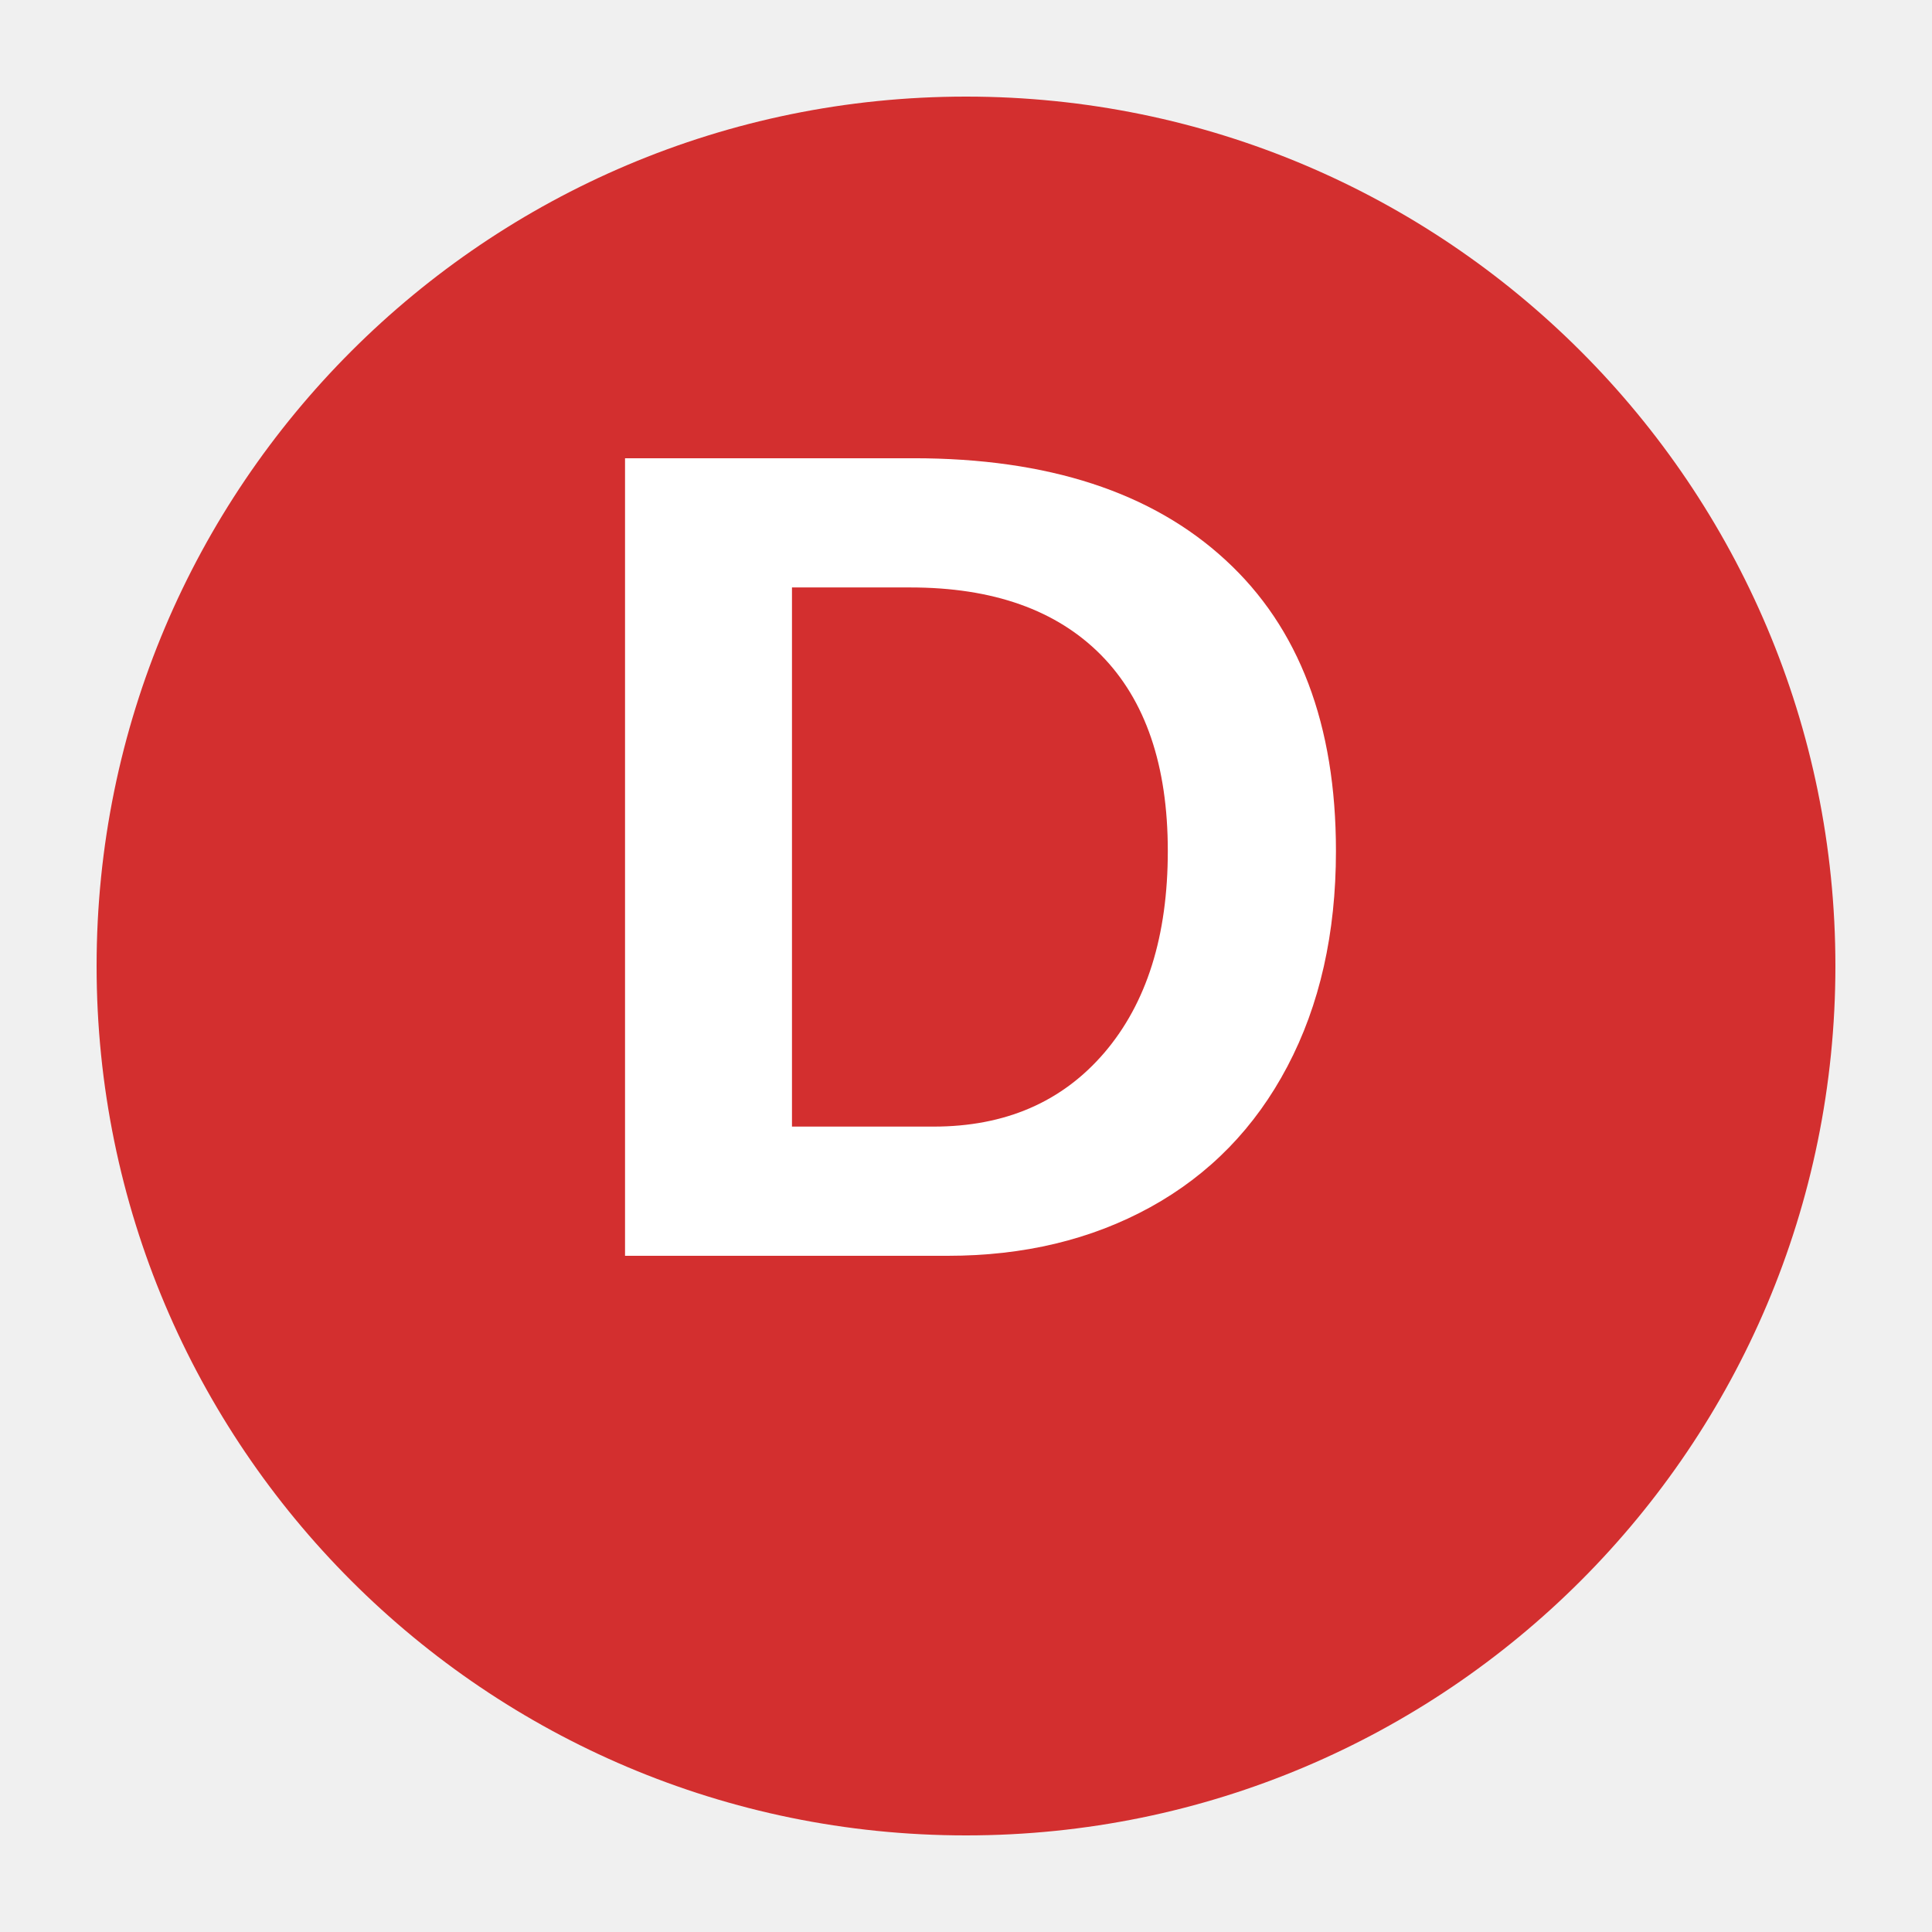
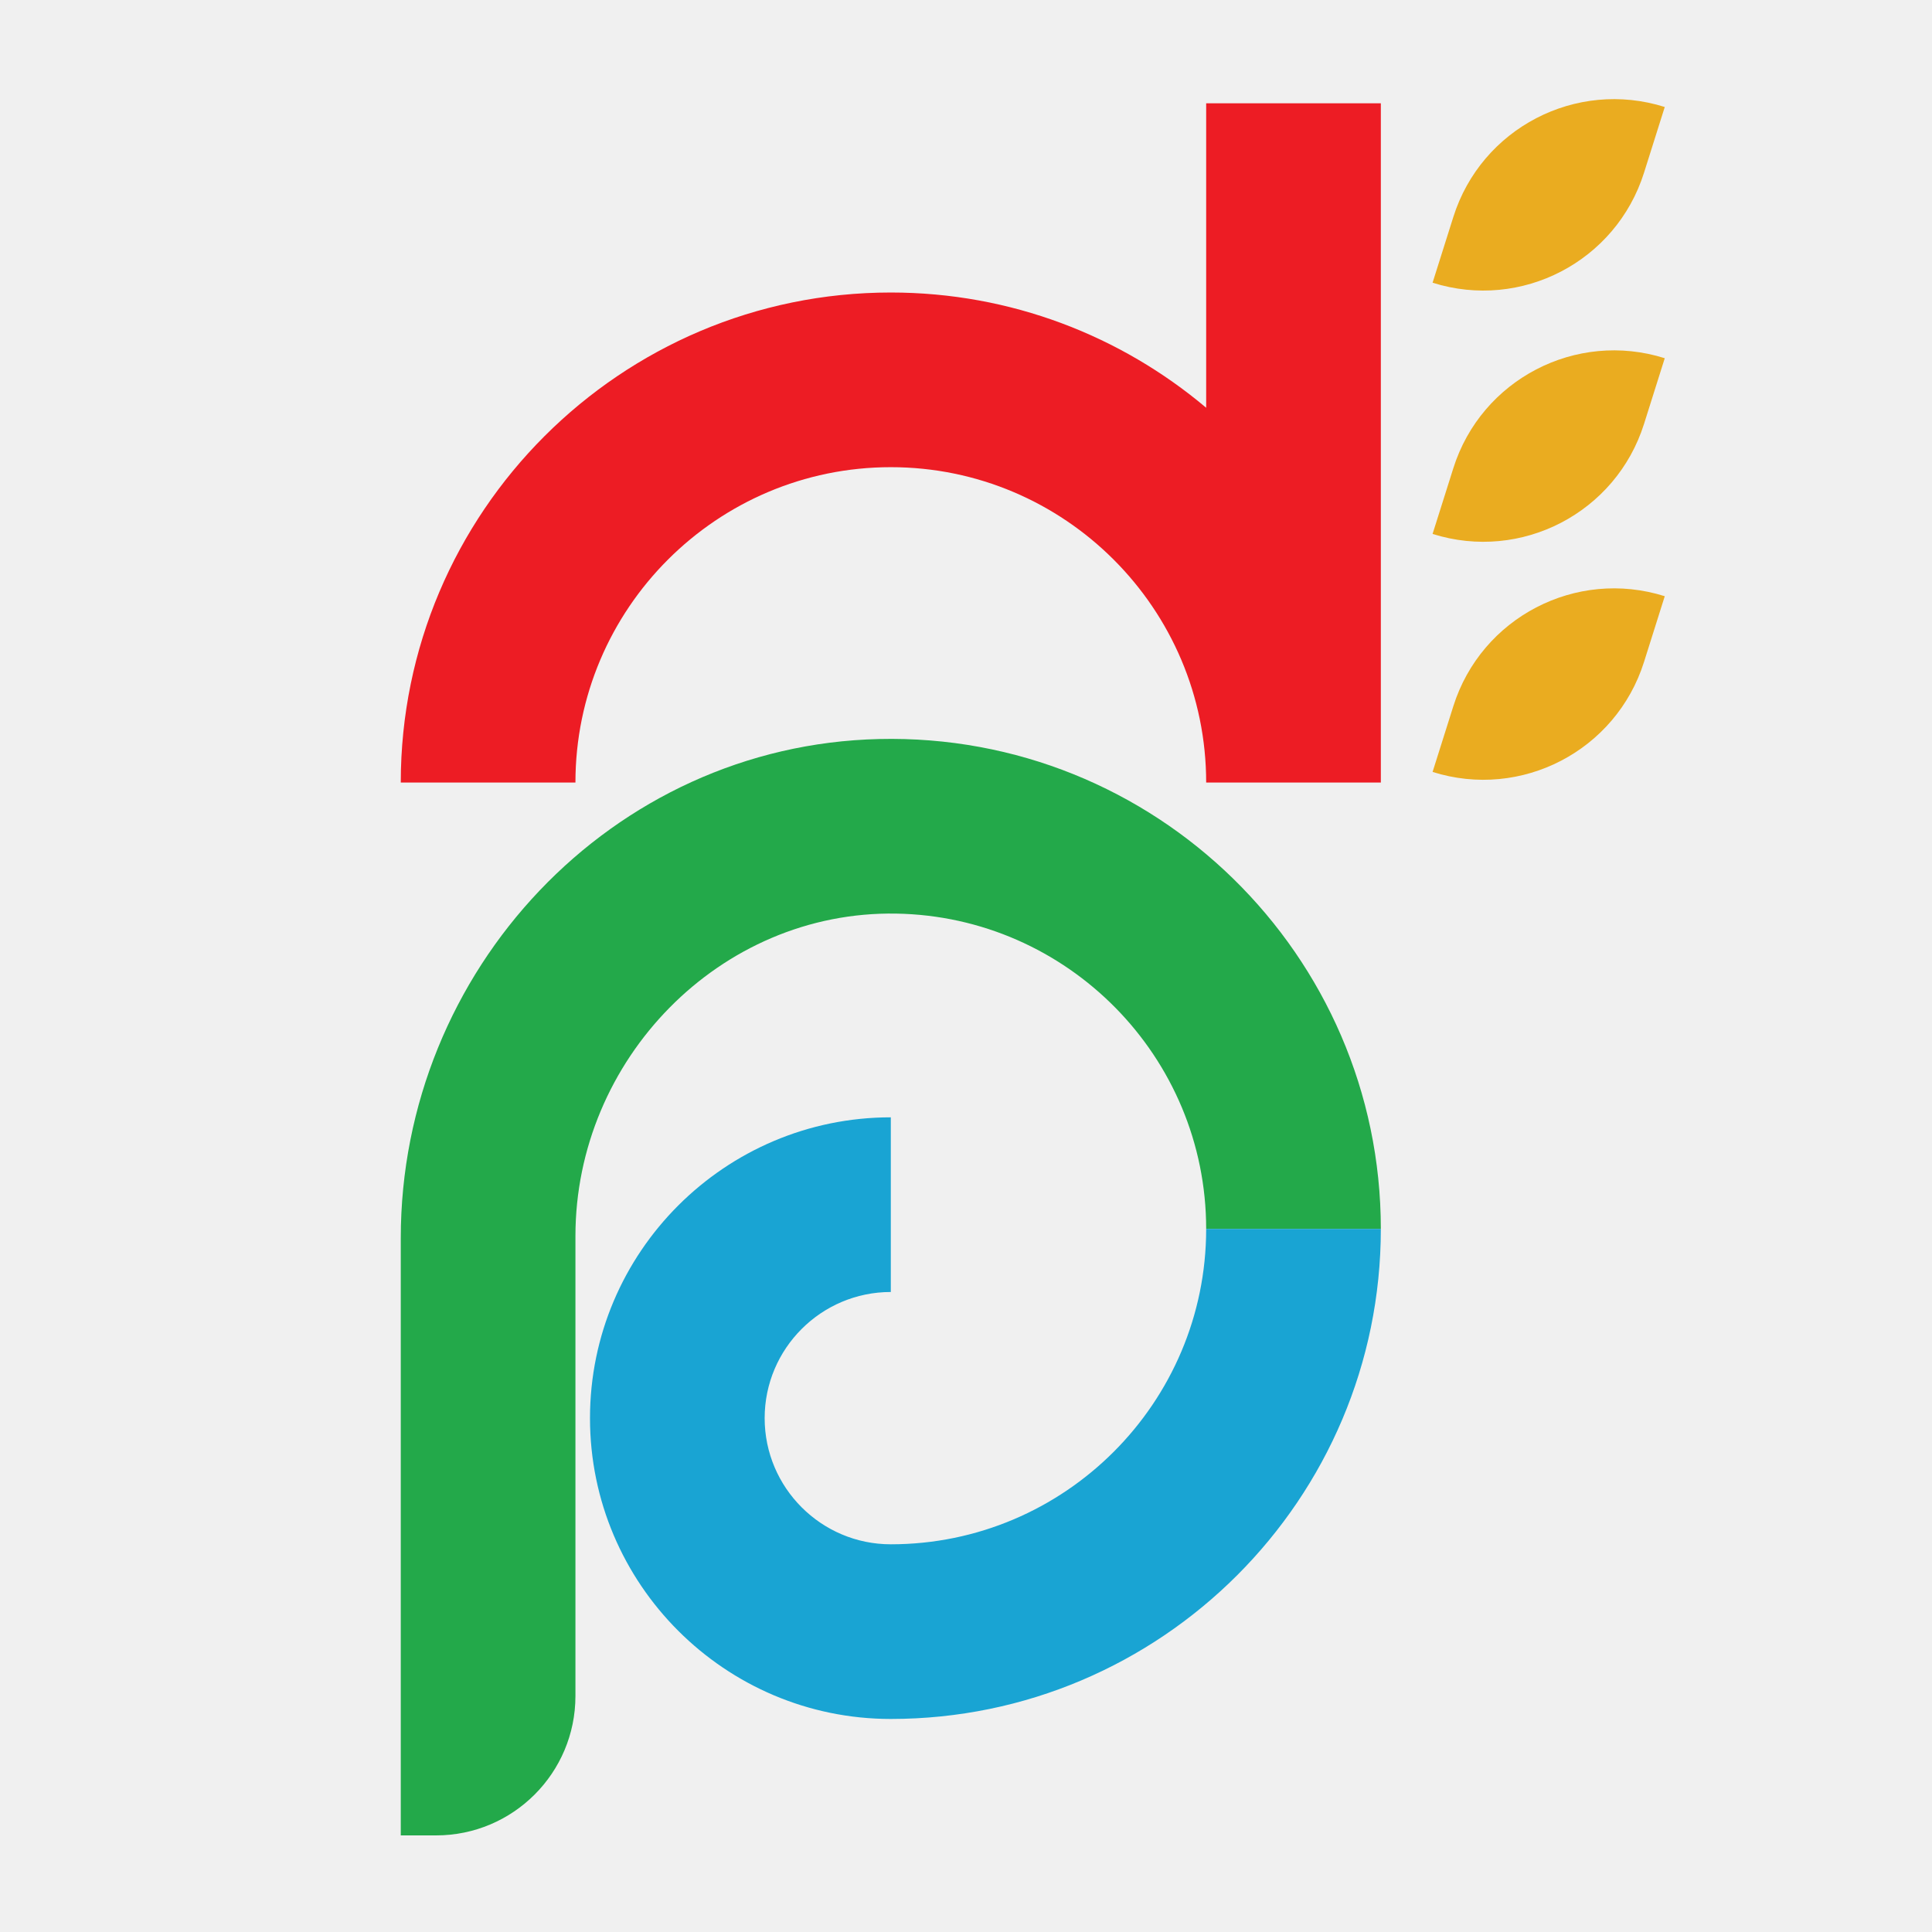
- <svg xmlns="http://www.w3.org/2000/svg" viewBox="0 0 100 100">
-   <circle cx="50" cy="50" r="45" fill="#d32f2f" />
-   <text x="50" y="65" font-family="Arial, sans-serif" font-size="60" font-weight="bold" fill="white" text-anchor="middle">D</text>
+ <svg xmlns="http://www.w3.org/2000/svg" width="100%" height="100%" viewBox="0 0 100 100" version="1.1" xml:space="preserve" style="fill-rule:evenodd;clip-rule:evenodd;stroke-linejoin:round;stroke-miterlimit:2;">
+   <g transform="matrix(0.684377,0,0,0.684377,71.4719,5.34689)">
+     <path d="M0,51.372L-13.21,51.372C-13.21,38.22 -23.91,27.52 -37.062,27.52C-50.213,27.52 -60.913,38.22 -60.913,51.372L-74.123,51.372C-74.123,30.936 -57.497,14.31 -37.062,14.31C-27.985,14.31 -19.66,17.59 -13.21,23.026L-13.21,0L0,0L0,51.372Z" style="fill:rgb(237,28,36);fill-rule:nonzero;" />
+   </g>
+   <g transform="matrix(0.684377,0,0,0.684377,22.5703,37.9147)">
+     <path d="M0,83.412L-2.669,83.412L-2.669,38.239C-2.669,18.001 13.266,0.971 33.499,0.493C54.342,0 71.454,16.811 71.454,37.544L58.244,37.544C58.244,24.529 47.766,13.915 34.802,13.696C21.46,13.47 10.541,24.742 10.541,38.086L10.541,72.871C10.541,78.693 5.822,83.412 0,83.412" style="fill:rgb(35,169,74);fill-rule:nonzero;" />
+   </g>
+   <g transform="matrix(0.684377,0,0,0.684377,62.4311,83.197)">
+     <path d="M0,-28.622C0,-15.47 -10.7,-4.77 -23.851,-4.77C-29.112,-4.77 -33.392,-9.05 -33.392,-14.311C-33.392,-19.572 -29.112,-23.852 -23.851,-23.852L-23.851,-37.062C-36.396,-37.062 -46.602,-26.856 -46.602,-14.311C-46.602,-1.766 -36.396,8.44 -23.851,8.44C-3.416,8.44 13.21,-8.186 13.21,-28.622L0,-28.622Z" style="fill:rgb(25,164,211);fill-rule:nonzero;" />
+   </g>
+   <g transform="matrix(-0.413009,-0.545707,-0.545707,0.413009,72.9062,33.3607)">
+     <path d="M-8.78,-17.656C-3.039,-13.582 -1.688,-5.626 -5.763,0.114L-8.78,4.366C-14.521,0.292 -15.872,-7.664 -11.798,-13.405L-8.78,-17.656Z" style="fill:rgb(234,172,32);fill-rule:nonzero;" />
+   </g>
+   <g transform="matrix(-0.413009,-0.545707,-0.545707,0.413009,72.9062,21.0419)">
+     <path d="M-8.78,-17.656C-3.039,-13.582 -1.688,-5.626 -5.763,0.114L-8.78,4.366C-14.521,0.292 -15.872,-7.664 -11.798,-13.405L-8.78,-17.656Z" style="fill:rgb(234,172,32);fill-rule:nonzero;" />
+   </g>
+   <g transform="matrix(-0.413009,-0.545707,-0.545707,0.413009,72.9062,8.03873)">
+     <path d="M-8.78,-17.656C-3.039,-13.582 -1.688,-5.626 -5.763,0.114L-8.78,4.366C-14.521,0.292 -15.872,-7.664 -11.798,-13.405L-8.78,-17.656Z" style="fill:rgb(234,172,32);fill-rule:nonzero;" />
+   </g>
</svg>
